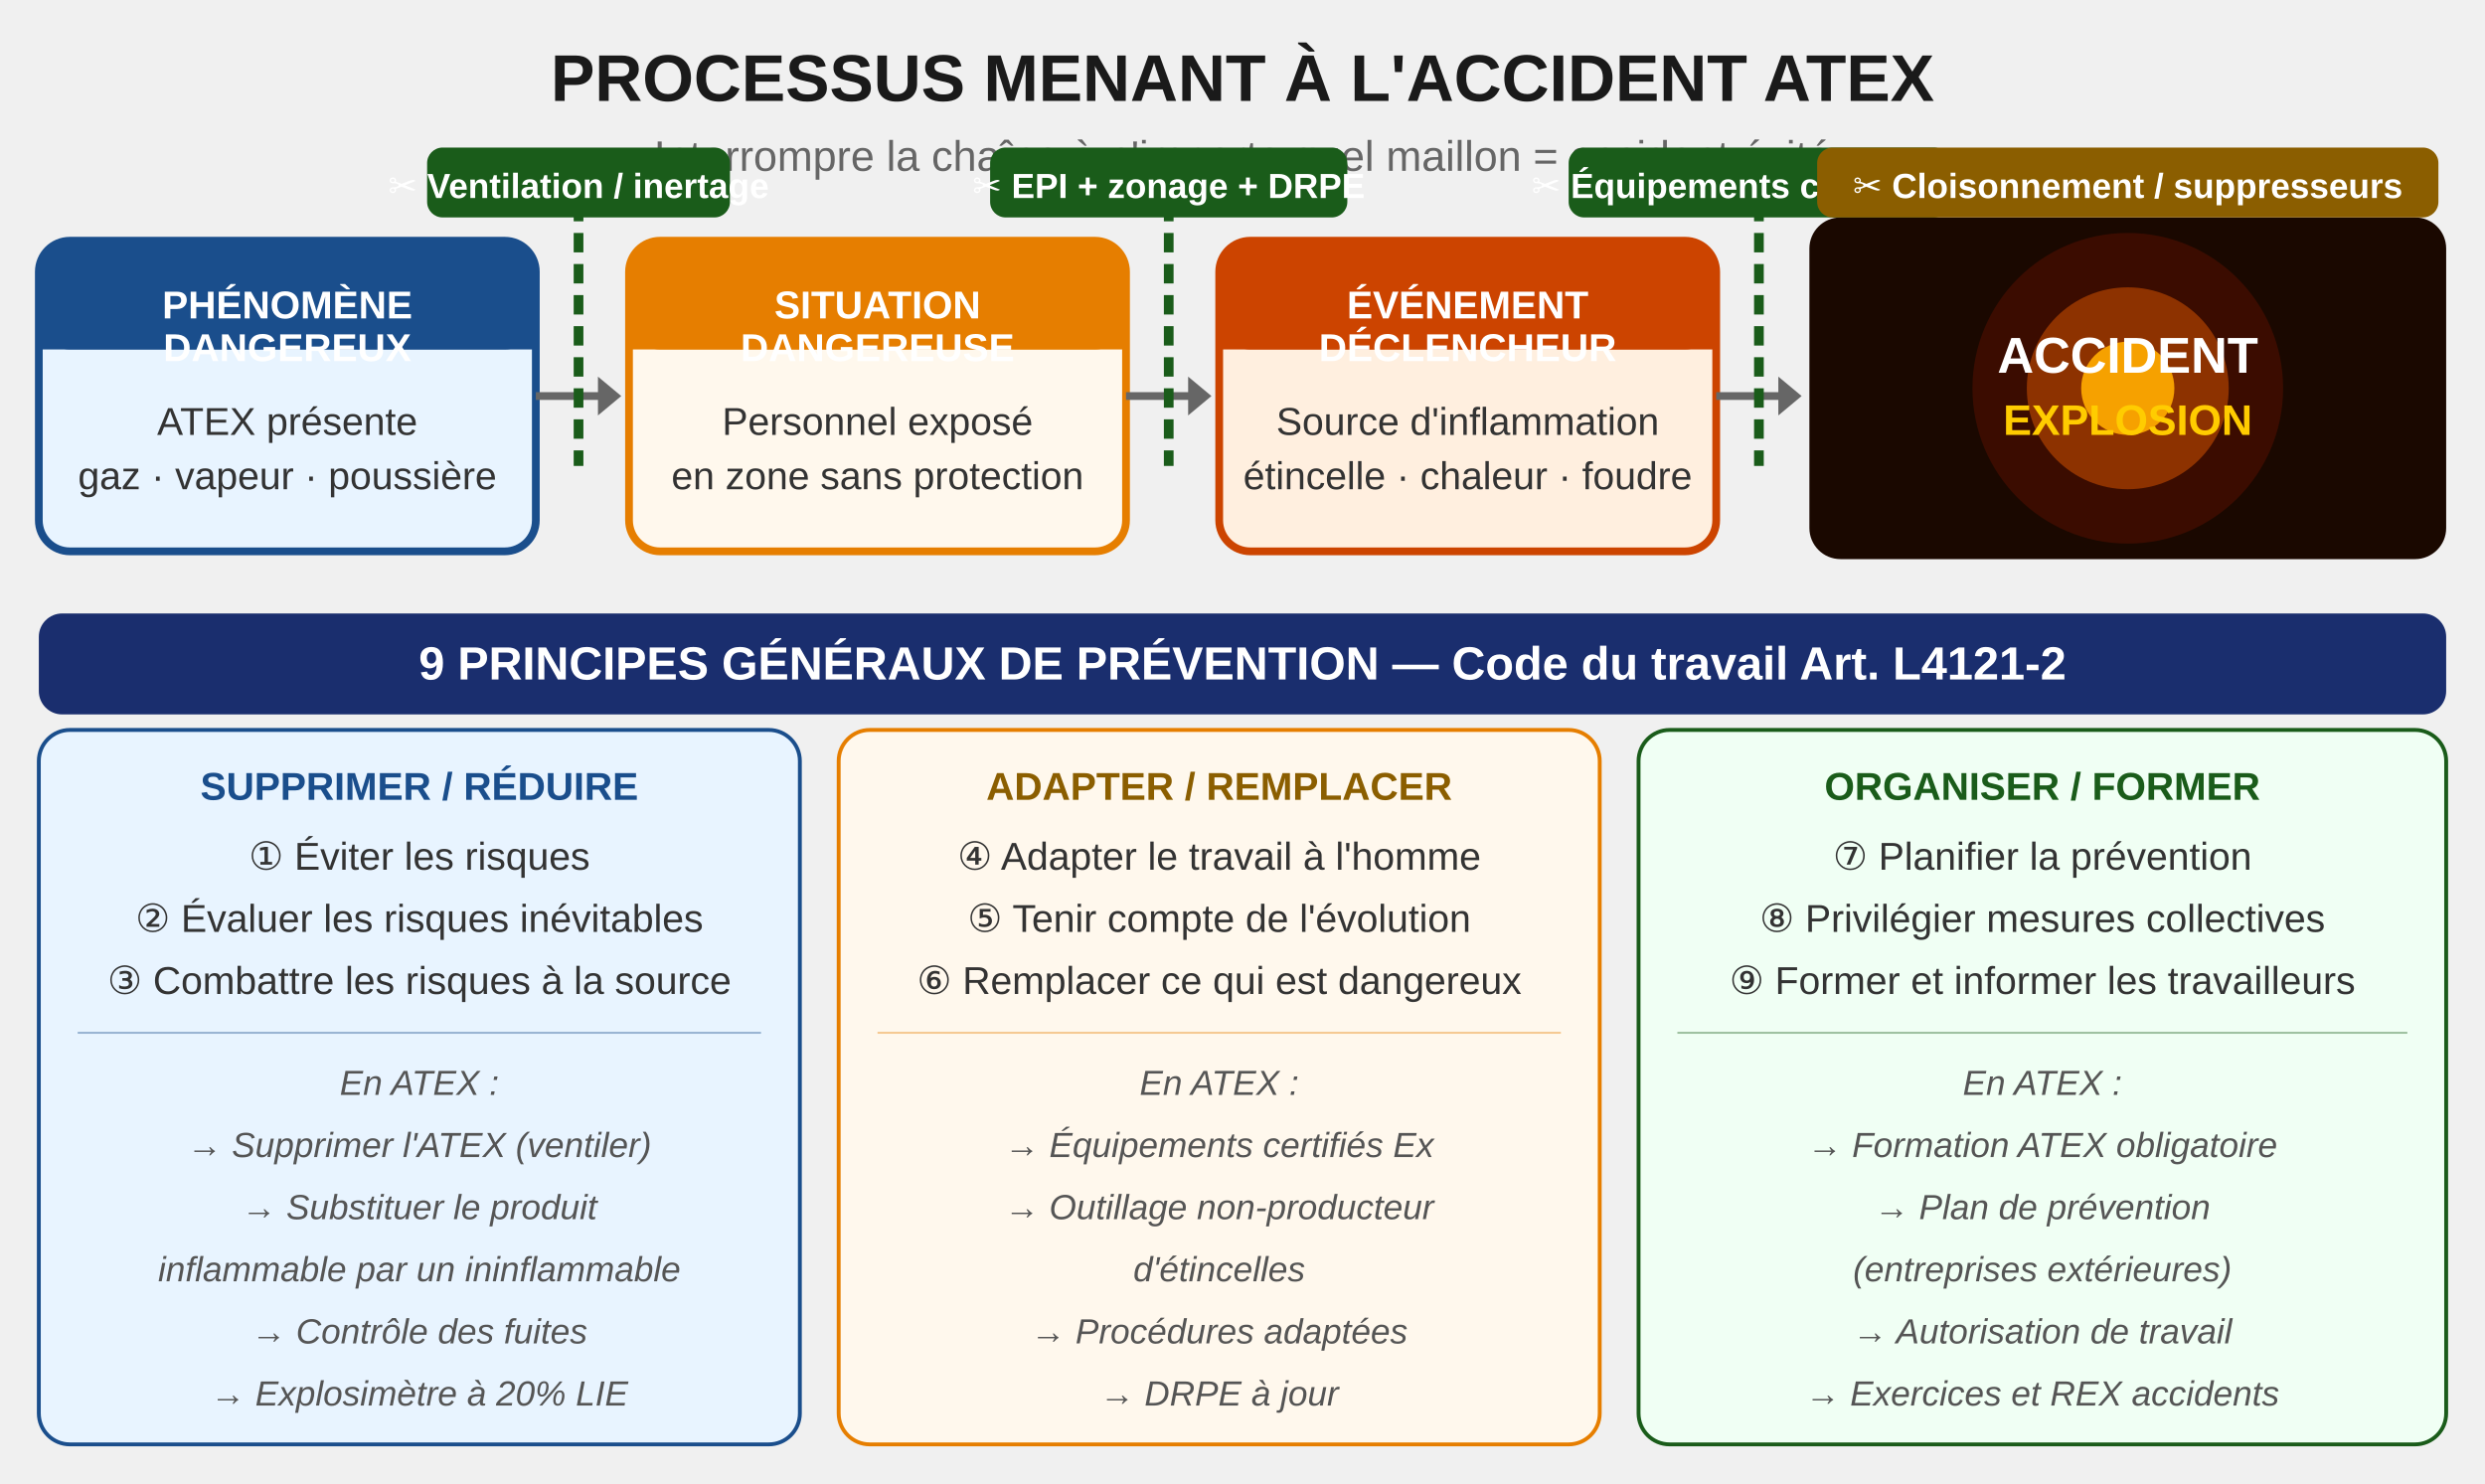
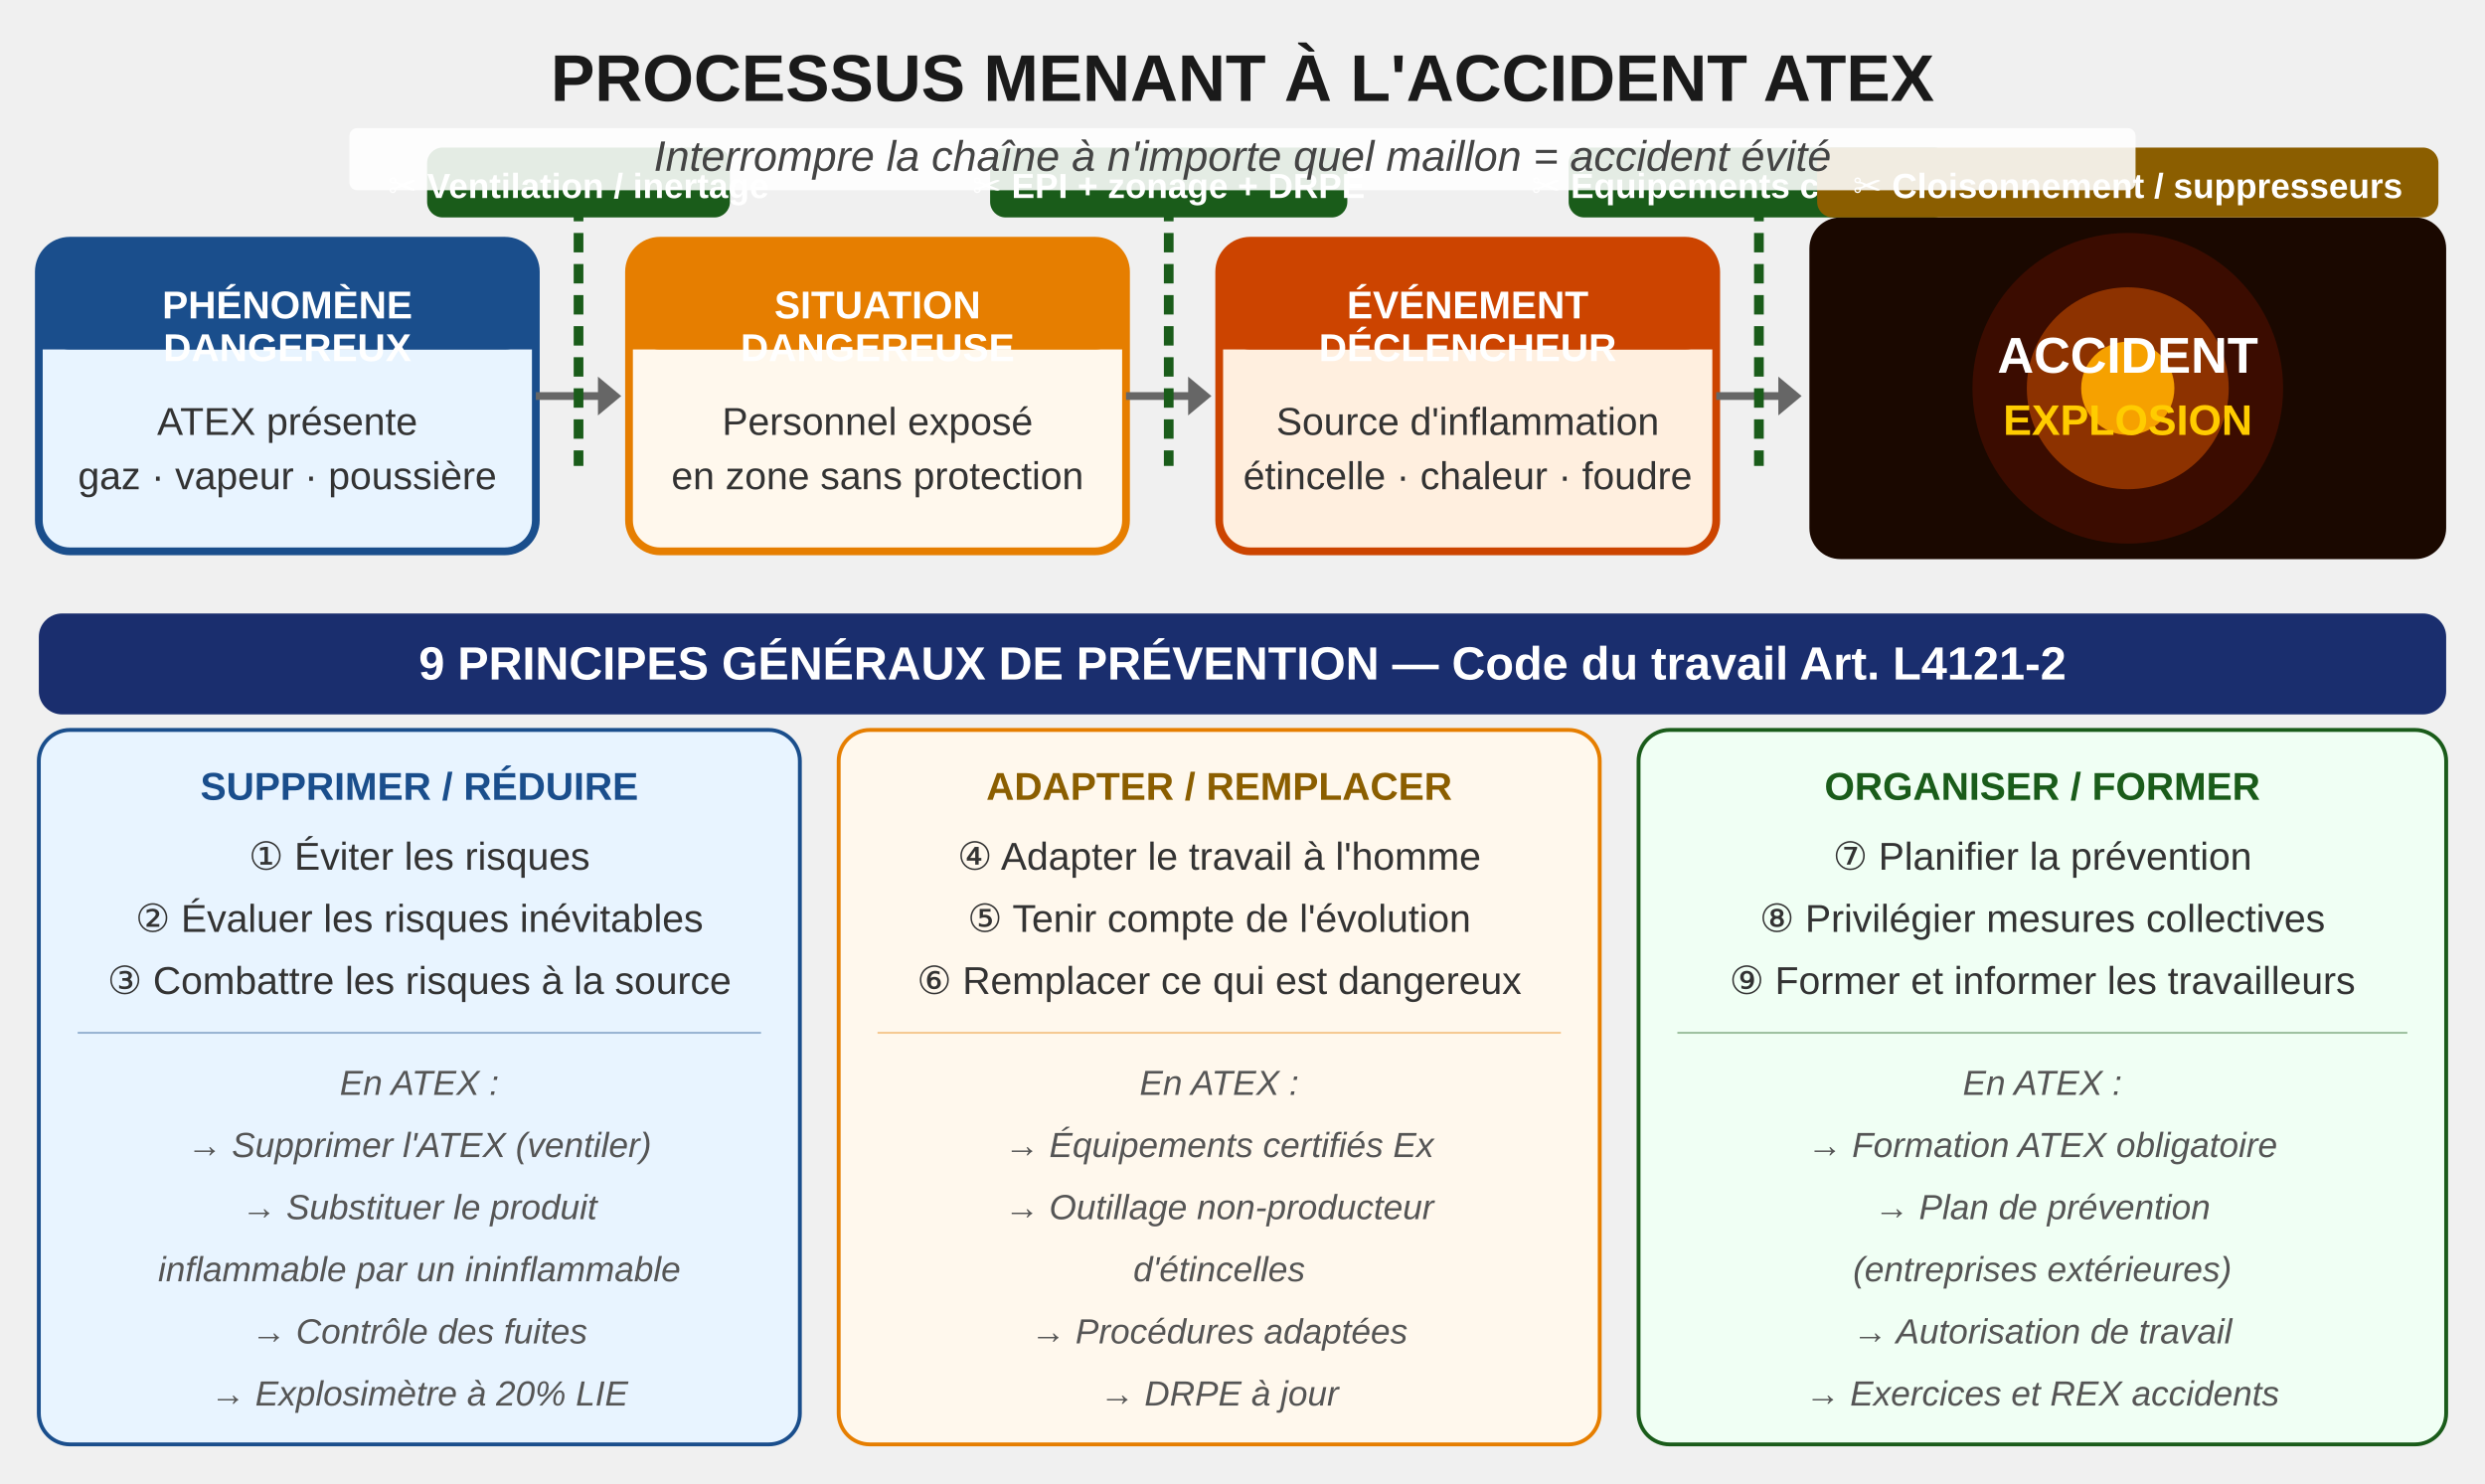
<svg xmlns="http://www.w3.org/2000/svg" viewBox="0 0 640 382" font-family="Arial, sans-serif">
  <text x="320" y="26" text-anchor="middle" font-size="17" font-weight="900" fill="#1a1a1a">PROCESSUS MENANT À L'ACCIDENT ATEX</text>
-   <text x="320" y="44" text-anchor="middle" font-size="11" fill="#666">Interrompre la chaîne à n'importe quel maillon = accident évité</text>
  <rect x="10" y="62" width="128" height="80" rx="8" fill="#e8f4ff" stroke="#1a4e8c" stroke-width="2" />
  <rect x="10" y="62" width="128" height="28" rx="8" fill="#1a4e8c" />
  <rect x="10" y="80" width="128" height="10" fill="#1a4e8c" />
  <text x="74" y="82" text-anchor="middle" font-size="10" font-weight="800" fill="#fff">PHÉNOMÈNE</text>
  <text x="74" y="93" text-anchor="middle" font-size="10" font-weight="800" fill="#fff">DANGEREUX</text>
  <text x="74" y="112" text-anchor="middle" font-size="10" fill="#333">ATEX présente</text>
  <text x="74" y="126" text-anchor="middle" font-size="10" fill="#333">gaz · vapeur · poussière</text>
  <line x1="138" y1="102" x2="158" y2="102" stroke="#666" stroke-width="2" />
  <polygon points="160,102 154,97 154,107" fill="#666" />
  <line x1="149" y1="52" x2="149" y2="120" stroke="#1a5c1a" stroke-width="2.5" stroke-dasharray="5,3" />
  <rect x="110" y="38" width="78" height="18" rx="4" fill="#1a5c1a" />
  <text x="149" y="51" text-anchor="middle" font-size="9" font-weight="700" fill="#fff">✂  Ventilation / inertage</text>
  <rect x="162" y="62" width="128" height="80" rx="8" fill="#fff8ed" stroke="#e67e00" stroke-width="2" />
  <rect x="162" y="62" width="128" height="28" rx="8" fill="#e67e00" />
  <rect x="162" y="80" width="128" height="10" fill="#e67e00" />
  <text x="226" y="82" text-anchor="middle" font-size="10" font-weight="800" fill="#fff">SITUATION</text>
  <text x="226" y="93" text-anchor="middle" font-size="10" font-weight="800" fill="#fff">DANGEREUSE</text>
  <text x="226" y="112" text-anchor="middle" font-size="10" fill="#333">Personnel exposé</text>
  <text x="226" y="126" text-anchor="middle" font-size="10" fill="#333">en zone sans protection</text>
  <line x1="290" y1="102" x2="310" y2="102" stroke="#666" stroke-width="2" />
  <polygon points="312,102 306,97 306,107" fill="#666" />
  <line x1="301" y1="52" x2="301" y2="120" stroke="#1a5c1a" stroke-width="2.5" stroke-dasharray="5,3" />
  <rect x="255" y="38" width="92" height="18" rx="4" fill="#1a5c1a" />
  <text x="301" y="51" text-anchor="middle" font-size="9" font-weight="700" fill="#fff">✂  EPI + zonage + DRPE</text>
  <rect x="314" y="62" width="128" height="80" rx="8" fill="#ffefdf" stroke="#cc4400" stroke-width="2" />
  <rect x="314" y="62" width="128" height="28" rx="8" fill="#cc4400" />
  <rect x="314" y="80" width="128" height="10" fill="#cc4400" />
  <text x="378" y="82" text-anchor="middle" font-size="10" font-weight="800" fill="#fff">ÉVÉNEMENT</text>
  <text x="378" y="93" text-anchor="middle" font-size="10" font-weight="800" fill="#fff">DÉCLENCHEUR</text>
  <text x="378" y="112" text-anchor="middle" font-size="10" fill="#333">Source d'inflammation</text>
  <text x="378" y="126" text-anchor="middle" font-size="10" fill="#333">étincelle · chaleur · foudre</text>
  <line x1="442" y1="102" x2="462" y2="102" stroke="#666" stroke-width="2" />
  <polygon points="464,102 458,97 458,107" fill="#666" />
  <line x1="453" y1="52" x2="453" y2="120" stroke="#1a5c1a" stroke-width="2.5" stroke-dasharray="5,3" />
  <rect x="404" y="38" width="98" height="18" rx="4" fill="#1a5c1a" />
  <text x="453" y="51" text-anchor="middle" font-size="9" font-weight="700" fill="#fff">✂  Équipements certifiés Ex</text>
  <rect x="466" y="56" width="164" height="88" rx="8" fill="#1a0800" />
  <circle cx="548" cy="100" r="40" fill="#b31a00" opacity="0.22">
    <animate attributeName="r" values="32;50;32" dur="2s" repeatCount="indefinite" />
    <animate attributeName="opacity" values="0.22;0.42;0.22" dur="2s" repeatCount="indefinite" />
  </circle>
  <circle cx="548" cy="100" r="26" fill="#e65c00" opacity="0.48">
    <animate attributeName="r" values="20;34;20" dur="1.5s" repeatCount="indefinite" />
  </circle>
  <circle cx="548" cy="100" r="12" fill="#ffaa00" opacity="0.92">
    <animate attributeName="r" values="8;18;8" dur="0.9s" repeatCount="indefinite" />
  </circle>
  <text x="548" y="96" text-anchor="middle" font-size="13" font-weight="900" fill="#fff">ACCIDENT</text>
  <text x="548" y="112" text-anchor="middle" font-size="11" font-weight="700" fill="#ffcc00">EXPLOSION</text>
  <rect x="468" y="38" width="160" height="18" rx="4" fill="#8b5e00" />
  <text x="548" y="51" text-anchor="middle" font-size="9" font-weight="700" fill="#fff">✂  Cloisonnement / suppresseurs</text>
+   <rect x="90" y="33" width="460" height="16" rx="2" fill="white" opacity="0.88" />
+   <text x="320" y="44" text-anchor="middle" font-size="11" fill="#444" font-style="italic">Interrompre la chaîne à n'importe quel maillon = accident évité</text>
  <rect x="10" y="158" width="620" height="26" rx="6" fill="#1a2e6e" />
  <text x="320" y="175" text-anchor="middle" font-size="12" font-weight="900" fill="#fff">9 PRINCIPES GÉNÉRAUX DE PRÉVENTION — Code du travail Art. L4121-2</text>
  <rect x="10" y="188" width="196" height="184" rx="8" fill="#e8f4ff" stroke="#1a4e8c" stroke-width="1" />
  <text x="108" y="206" text-anchor="middle" font-size="10" font-weight="800" fill="#1a4e8c">SUPPRIMER / RÉDUIRE</text>
  <text x="108" y="224" text-anchor="middle" font-size="10" fill="#333">① Éviter les risques</text>
  <text x="108" y="240" text-anchor="middle" font-size="10" fill="#333">② Évaluer les risques inévitables</text>
  <text x="108" y="256" text-anchor="middle" font-size="10" fill="#333">③ Combattre les risques à la source</text>
  <line x1="20" y1="266" x2="196" y2="266" stroke="#1a4e8c" stroke-width="0.5" opacity="0.4" />
  <text x="108" y="282" text-anchor="middle" font-size="9" fill="#555" font-style="italic">En ATEX :</text>
  <text x="108" y="298" text-anchor="middle" font-size="9" fill="#555" font-style="italic">→ Supprimer l'ATEX (ventiler)</text>
  <text x="108" y="314" text-anchor="middle" font-size="9" fill="#555" font-style="italic">→ Substituer le produit</text>
  <text x="108" y="330" text-anchor="middle" font-size="9" fill="#555" font-style="italic">inflammable par un ininflammable</text>
  <text x="108" y="346" text-anchor="middle" font-size="9" fill="#555" font-style="italic">→ Contrôle des fuites</text>
  <text x="108" y="362" text-anchor="middle" font-size="9" fill="#555" font-style="italic">→ Explosimètre à 20% LIE</text>
  <rect x="216" y="188" width="196" height="184" rx="8" fill="#fff8ed" stroke="#e67e00" stroke-width="1" />
  <text x="314" y="206" text-anchor="middle" font-size="10" font-weight="800" fill="#8b5e00">ADAPTER / REMPLACER</text>
  <text x="314" y="224" text-anchor="middle" font-size="10" fill="#333">④ Adapter le travail à l'homme</text>
  <text x="314" y="240" text-anchor="middle" font-size="10" fill="#333">⑤ Tenir compte de l'évolution</text>
  <text x="314" y="256" text-anchor="middle" font-size="10" fill="#333">⑥ Remplacer ce qui est dangereux</text>
  <line x1="226" y1="266" x2="402" y2="266" stroke="#e67e00" stroke-width="0.5" opacity="0.4" />
  <text x="314" y="282" text-anchor="middle" font-size="9" fill="#555" font-style="italic">En ATEX :</text>
  <text x="314" y="298" text-anchor="middle" font-size="9" fill="#555" font-style="italic">→ Équipements certifiés Ex</text>
  <text x="314" y="314" text-anchor="middle" font-size="9" fill="#555" font-style="italic">→ Outillage non-producteur</text>
  <text x="314" y="330" text-anchor="middle" font-size="9" fill="#555" font-style="italic">d'étincelles</text>
  <text x="314" y="346" text-anchor="middle" font-size="9" fill="#555" font-style="italic">→ Procédures adaptées</text>
  <text x="314" y="362" text-anchor="middle" font-size="9" fill="#555" font-style="italic">→ DRPE à jour</text>
  <rect x="422" y="188" width="208" height="184" rx="8" fill="#f0fff4" stroke="#1a5c1a" stroke-width="1" />
  <text x="526" y="206" text-anchor="middle" font-size="10" font-weight="800" fill="#1a5c1a">ORGANISER / FORMER</text>
  <text x="526" y="224" text-anchor="middle" font-size="10" fill="#333">⑦ Planifier la prévention</text>
  <text x="526" y="240" text-anchor="middle" font-size="10" fill="#333">⑧ Privilégier mesures collectives</text>
  <text x="526" y="256" text-anchor="middle" font-size="10" fill="#333">⑨ Former et informer les travailleurs</text>
  <line x1="432" y1="266" x2="620" y2="266" stroke="#1a5c1a" stroke-width="0.5" opacity="0.4" />
  <text x="526" y="282" text-anchor="middle" font-size="9" fill="#555" font-style="italic">En ATEX :</text>
  <text x="526" y="298" text-anchor="middle" font-size="9" fill="#555" font-style="italic">→ Formation ATEX obligatoire</text>
  <text x="526" y="314" text-anchor="middle" font-size="9" fill="#555" font-style="italic">→ Plan de prévention</text>
  <text x="526" y="330" text-anchor="middle" font-size="9" fill="#555" font-style="italic">(entreprises extérieures)</text>
  <text x="526" y="346" text-anchor="middle" font-size="9" fill="#555" font-style="italic">→ Autorisation de travail</text>
  <text x="526" y="362" text-anchor="middle" font-size="9" fill="#555" font-style="italic">→ Exercices et REX accidents</text>
</svg>
